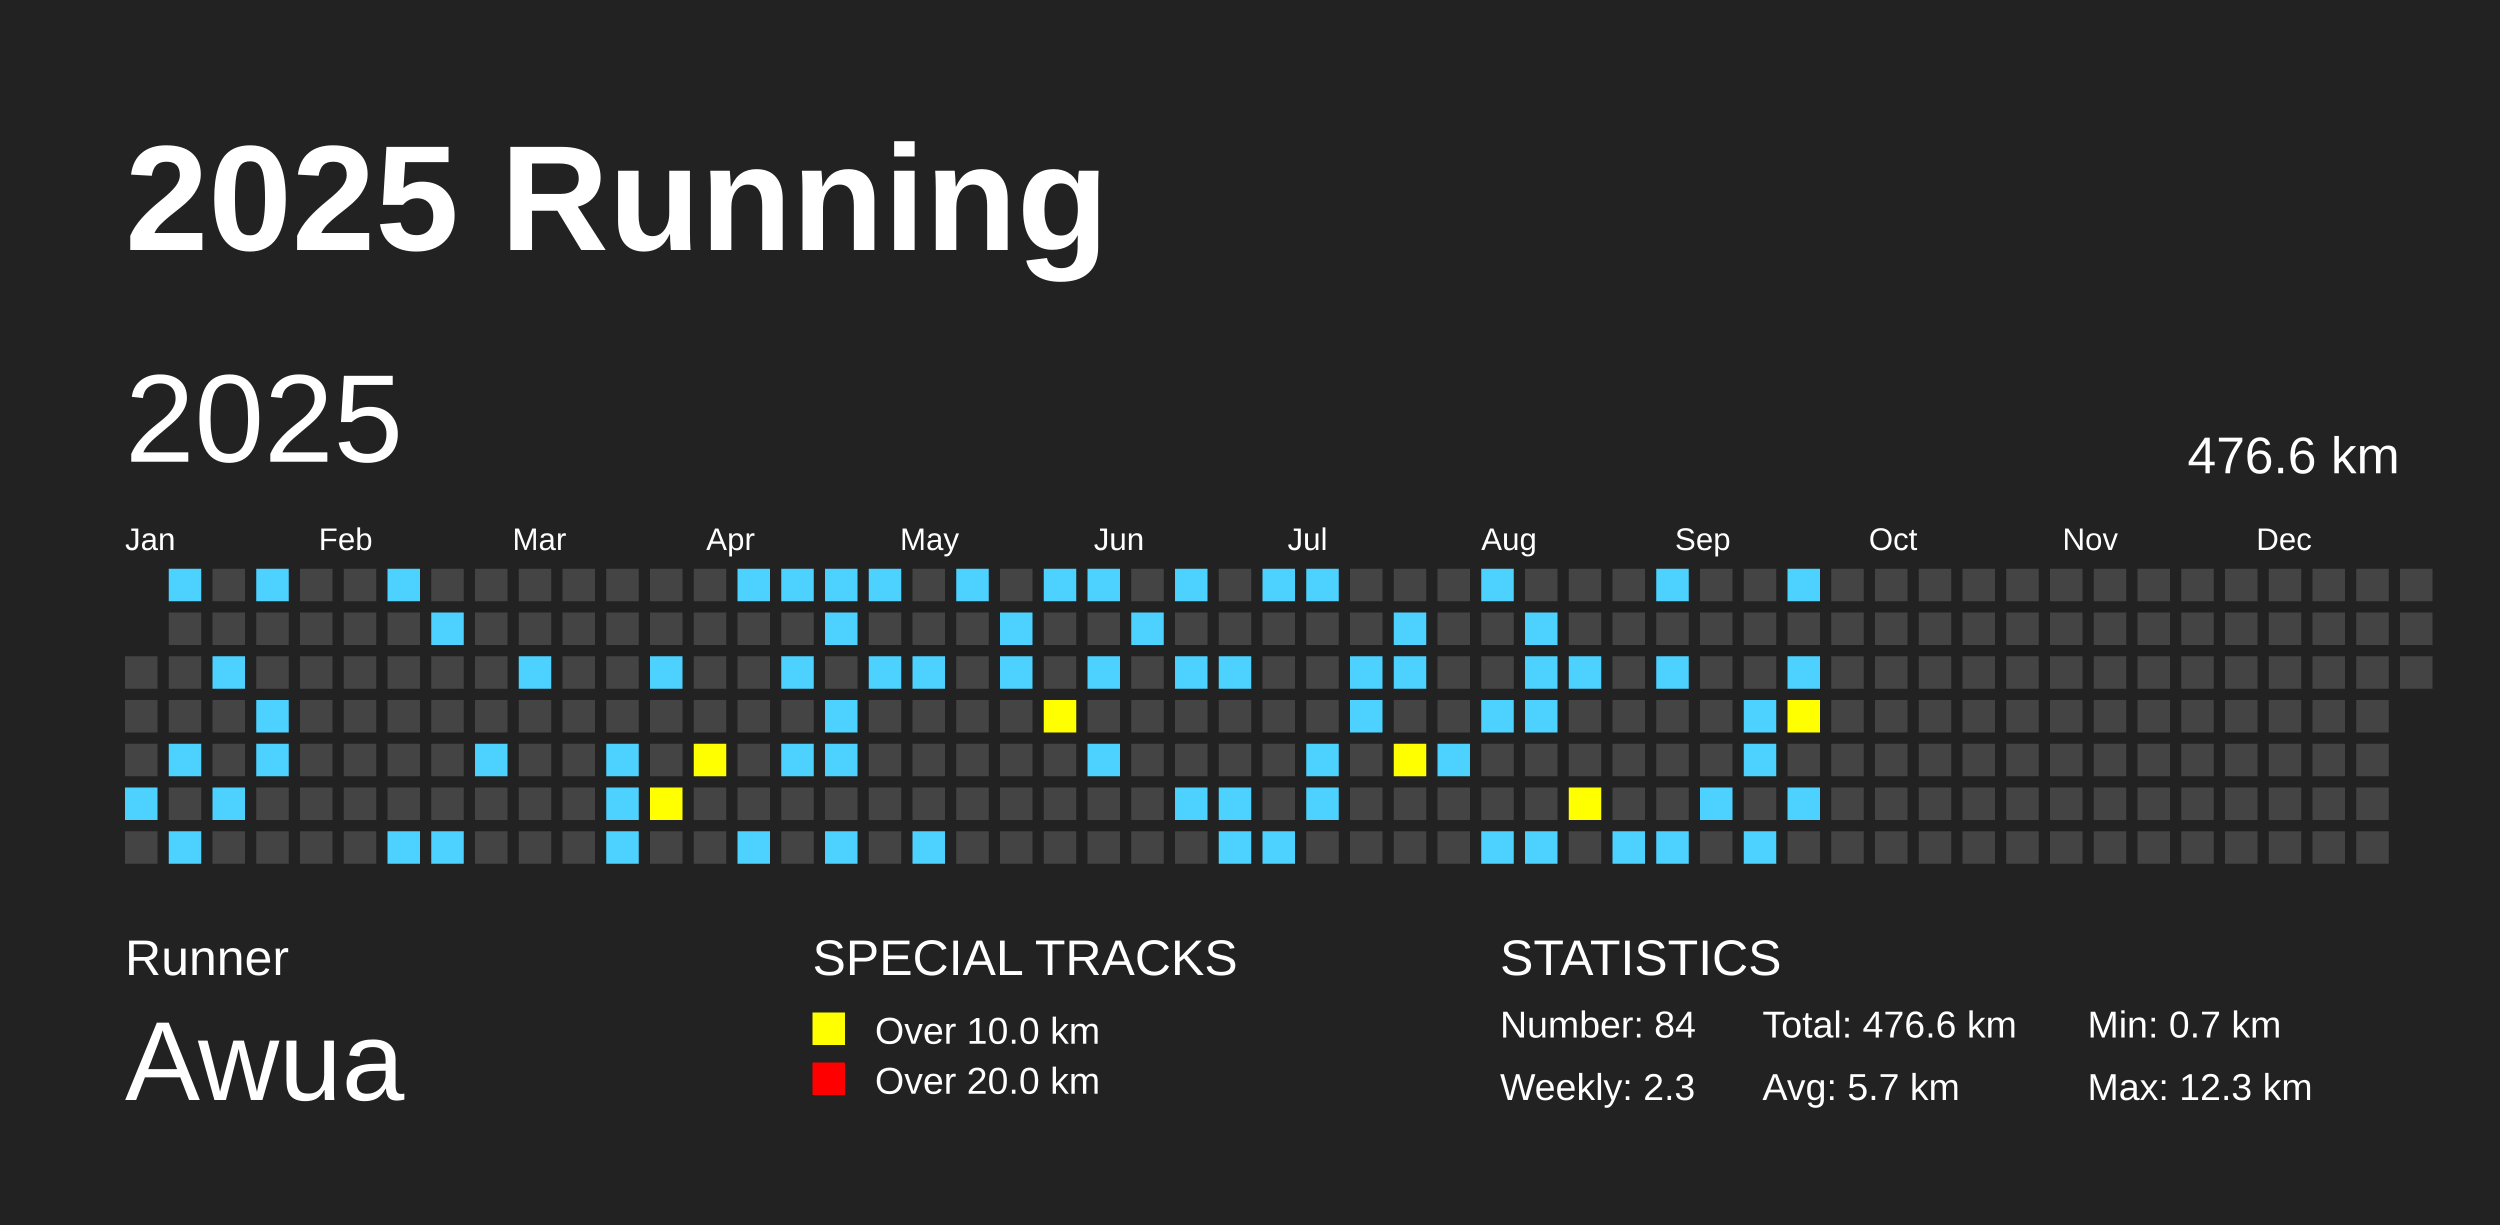
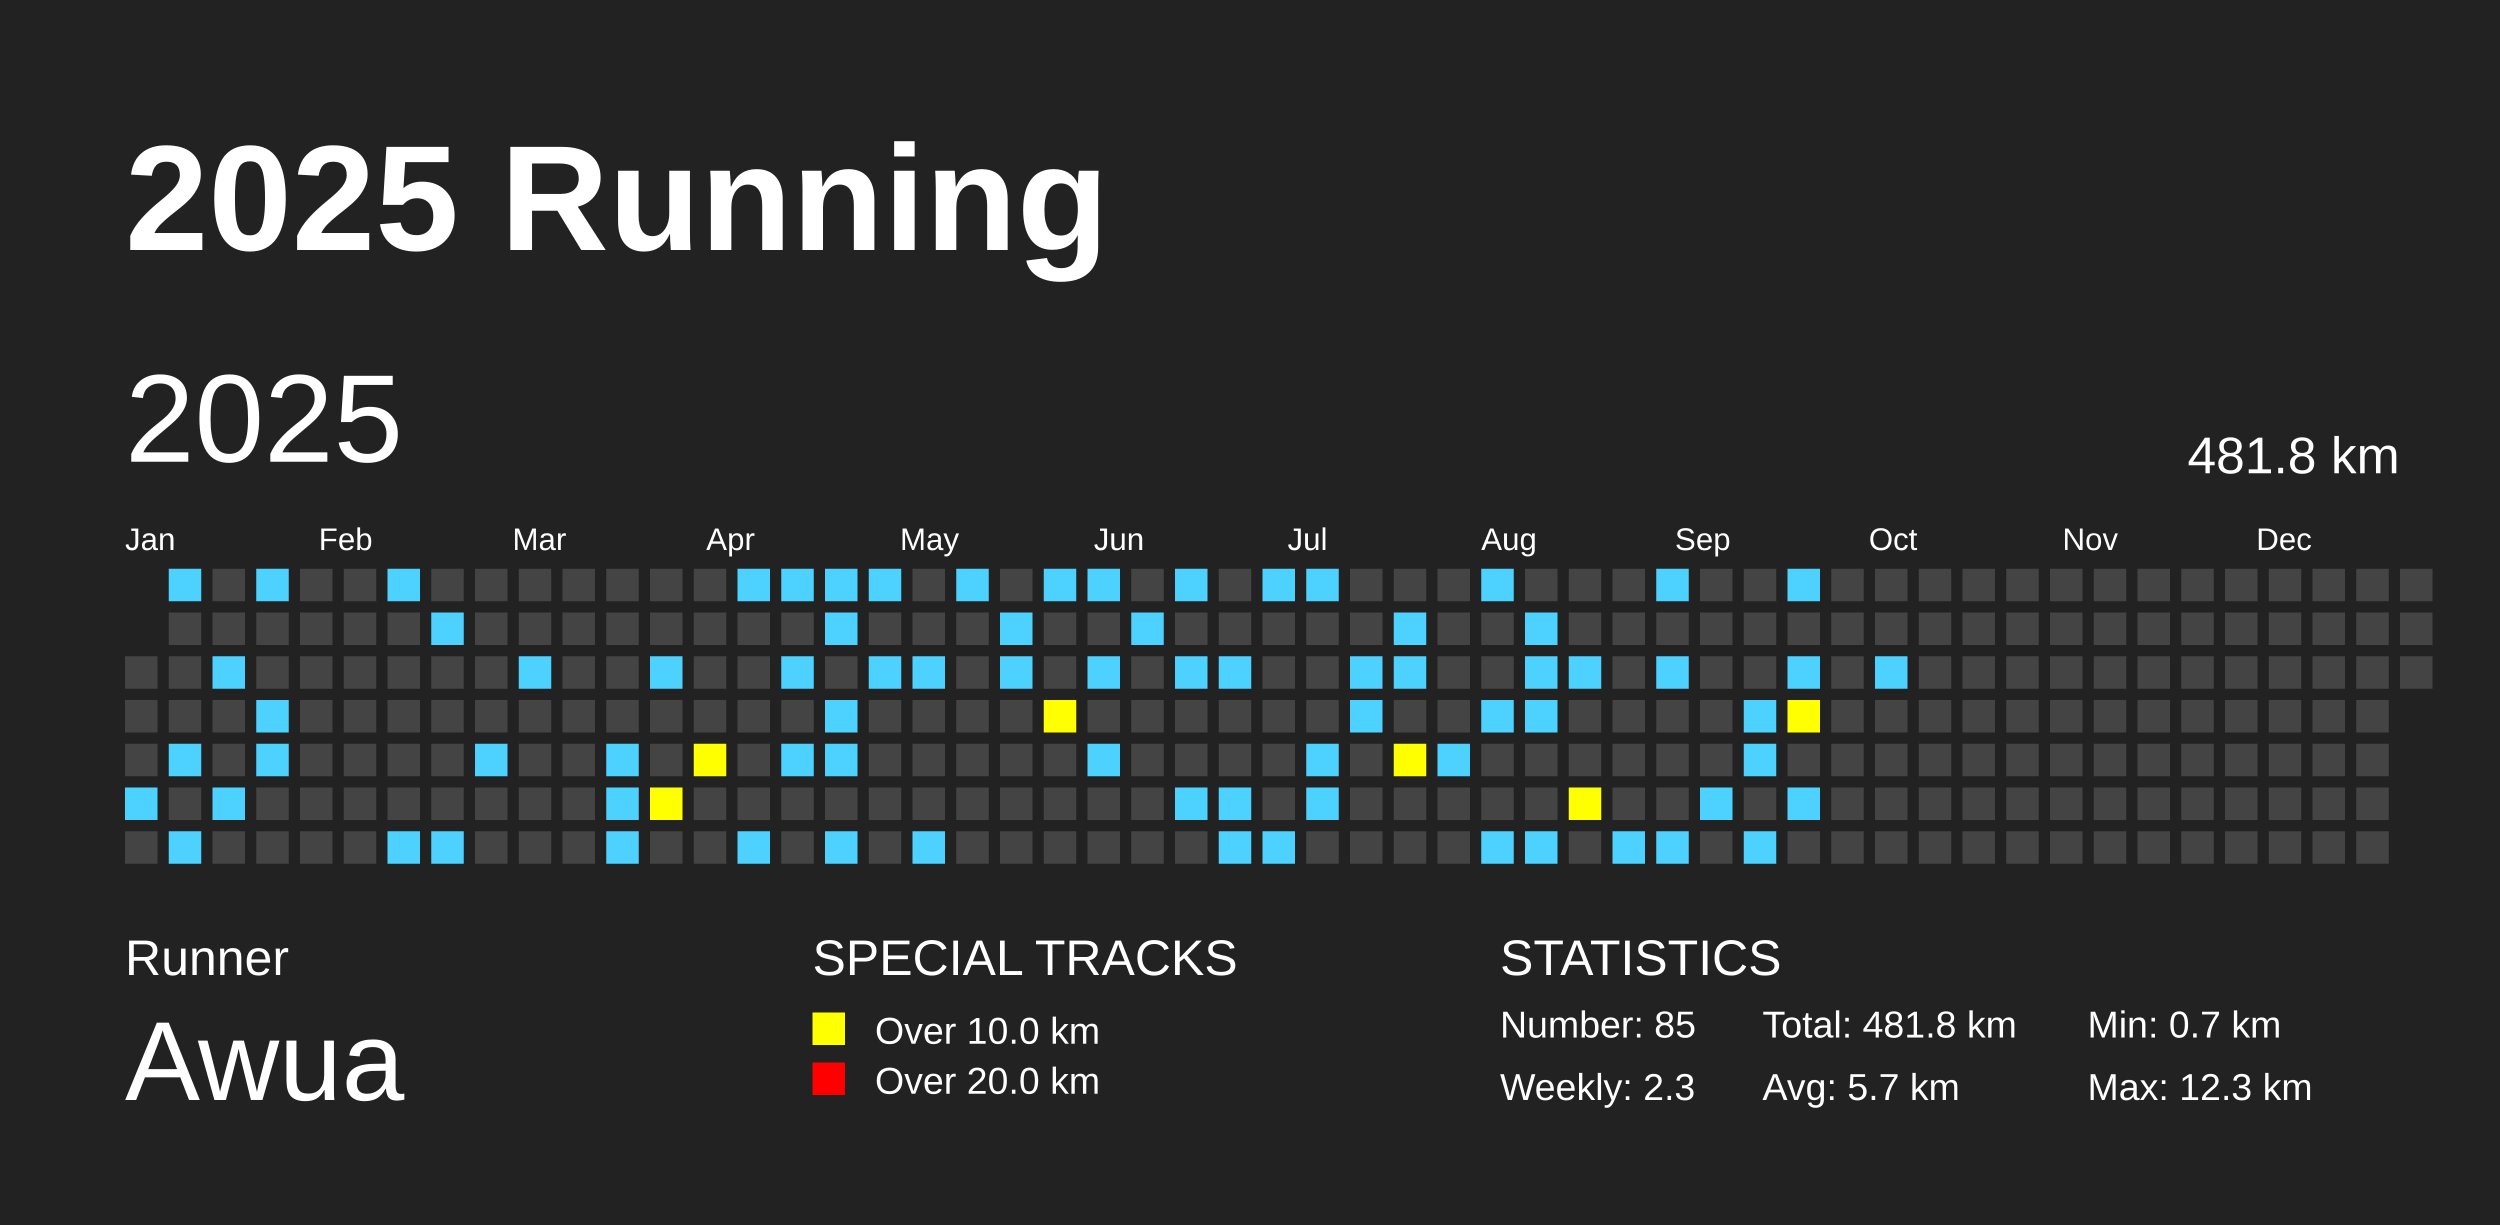
<svg xmlns="http://www.w3.org/2000/svg" baseProfile="full" height="98mm" version="1.1" viewBox="0,0,200,98" width="200mm">
  <defs />
  <rect fill="#222222" height="98" width="200" x="0" y="0" />
  <text fill="#FFFFFF" style="font-size:12px; font-family:Arial; font-weight:bold;" x="10" y="20">2025 Running</text>
  <text fill="#FFFFFF" style="font-size:4px; font-family:Arial" x="10" y="78">Runner</text>
  <text fill="#FFFFFF" style="font-size:9px; font-family:Arial" x="10" y="88">Awua</text>
  <text fill="#FFFFFF" style="font-size:4px; font-family:Arial" x="65" y="78">SPECIAL TRACKS</text>
  <rect fill="yellow" height="2.6" width="2.6" x="65" y="81" />
  <text fill="#FFFFFF" style="font-size:3px; font-family:Arial" x="70" y="83.5">Over 10.0 km</text>
  <rect fill="red" height="2.6" width="2.6" x="65" y="85" />
  <text fill="#FFFFFF" style="font-size:3px; font-family:Arial" x="70" y="87.5">Over 20.0 km</text>
  <text fill="#FFFFFF" style="font-size:4px; font-family:Arial" x="120" y="78">STATISTICS</text>
-   <text fill="#FFFFFF" style="font-size:3px; font-family:Arial" x="120" y="83">Number: 84</text>
+   <text fill="#FFFFFF" style="font-size:3px; font-family:Arial" x="120" y="83">Number: 85</text>
  <text fill="#FFFFFF" style="font-size:3px; font-family:Arial" x="120" y="88">Weekly: 2.3</text>
-   <text fill="#FFFFFF" style="font-size:3px; font-family:Arial" x="141" y="83">Total: 476.6 km</text>
+   <text fill="#FFFFFF" style="font-size:3px; font-family:Arial" x="141" y="83">Total: 481.8 km</text>
  <text fill="#FFFFFF" style="font-size:3px; font-family:Arial" x="141" y="88">Avg: 5.7 km</text>
  <text fill="#FFFFFF" style="font-size:3px; font-family:Arial" x="167" y="83">Min: 0.7 km</text>
  <text fill="#FFFFFF" style="font-size:3px; font-family:Arial" x="167" y="88">Max: 12.3 km</text>
  <text dominant-baseline="hanging" fill="#FFFFFF" style="font-size:10.0px; font-family:Arial;" x="10" y="30">2025</text>
-   <text dominant-baseline="hanging" fill="#FFFFFF" style="font-size:4.125px; font-family:Arial;" x="175" y="35">476.6 km</text>
+   <text dominant-baseline="hanging" fill="#FFFFFF" style="font-size:4.125px; font-family:Arial;" x="175" y="35">481.8 km</text>
  <text fill="#FFFFFF" style="font-size:2.5px; font-family:Arial" x="10.0" y="44">Jan</text>
  <text fill="#FFFFFF" style="font-size:2.5px; font-family:Arial" x="25.5" y="44">Feb</text>
  <text fill="#FFFFFF" style="font-size:2.5px; font-family:Arial" x="41.0" y="44">Mar</text>
  <text fill="#FFFFFF" style="font-size:2.5px; font-family:Arial" x="56.5" y="44">Apr</text>
  <text fill="#FFFFFF" style="font-size:2.5px; font-family:Arial" x="72.0" y="44">May</text>
  <text fill="#FFFFFF" style="font-size:2.5px; font-family:Arial" x="87.5" y="44">Jun</text>
  <text fill="#FFFFFF" style="font-size:2.5px; font-family:Arial" x="103.0" y="44">Jul</text>
  <text fill="#FFFFFF" style="font-size:2.5px; font-family:Arial" x="118.5" y="44">Aug</text>
  <text fill="#FFFFFF" style="font-size:2.5px; font-family:Arial" x="134.0" y="44">Sep</text>
  <text fill="#FFFFFF" style="font-size:2.5px; font-family:Arial" x="149.5" y="44">Oct</text>
  <text fill="#FFFFFF" style="font-size:2.5px; font-family:Arial" x="165.0" y="44">Nov</text>
  <text fill="#FFFFFF" style="font-size:2.5px; font-family:Arial" x="180.5" y="44">Dec</text>
  <rect fill="#444444" height="2.6" width="2.6" x="10.0" y="52.5" />
  <rect fill="#444444" height="2.6" width="2.6" x="10.0" y="56.0" />
  <rect fill="#444444" height="2.6" width="2.6" x="10.0" y="59.5" />
  <rect fill="#4DD2FF" height="2.6" width="2.6" x="10.0" y="63.0" />
  <rect fill="#444444" height="2.6" width="2.6" x="10.0" y="66.5" />
  <rect fill="#4DD2FF" height="2.6" width="2.6" x="13.5" y="45.5" />
  <rect fill="#444444" height="2.6" width="2.6" x="13.5" y="49.0" />
  <rect fill="#444444" height="2.6" width="2.6" x="13.5" y="52.5" />
  <rect fill="#444444" height="2.6" width="2.6" x="13.5" y="56.0" />
  <rect fill="#4DD2FF" height="2.6" width="2.6" x="13.5" y="59.5" />
  <rect fill="#444444" height="2.6" width="2.6" x="13.5" y="63.0" />
  <rect fill="#4DD2FF" height="2.6" width="2.6" x="13.5" y="66.5" />
  <rect fill="#444444" height="2.6" width="2.6" x="17.0" y="45.5" />
  <rect fill="#444444" height="2.6" width="2.6" x="17.0" y="49.0" />
  <rect fill="#4DD2FF" height="2.6" width="2.6" x="17.0" y="52.5" />
  <rect fill="#444444" height="2.6" width="2.6" x="17.0" y="56.0" />
  <rect fill="#444444" height="2.6" width="2.6" x="17.0" y="59.5" />
  <rect fill="#4DD2FF" height="2.6" width="2.6" x="17.0" y="63.0" />
  <rect fill="#444444" height="2.6" width="2.6" x="17.0" y="66.5" />
  <rect fill="#4DD2FF" height="2.6" width="2.6" x="20.5" y="45.5" />
  <rect fill="#444444" height="2.6" width="2.6" x="20.5" y="49.0" />
  <rect fill="#444444" height="2.6" width="2.6" x="20.5" y="52.5" />
  <rect fill="#4DD2FF" height="2.6" width="2.6" x="20.5" y="56.0" />
  <rect fill="#4DD2FF" height="2.6" width="2.6" x="20.5" y="59.5" />
  <rect fill="#444444" height="2.6" width="2.6" x="20.5" y="63.0" />
  <rect fill="#444444" height="2.6" width="2.6" x="20.5" y="66.5" />
  <rect fill="#444444" height="2.6" width="2.6" x="24.0" y="45.5" />
  <rect fill="#444444" height="2.6" width="2.6" x="24.0" y="49.0" />
  <rect fill="#444444" height="2.6" width="2.6" x="24.0" y="52.5" />
  <rect fill="#444444" height="2.6" width="2.6" x="24.0" y="56.0" />
  <rect fill="#444444" height="2.6" width="2.6" x="24.0" y="59.5" />
  <rect fill="#444444" height="2.6" width="2.6" x="24.0" y="63.0" />
  <rect fill="#444444" height="2.6" width="2.6" x="24.0" y="66.5" />
  <rect fill="#444444" height="2.6" width="2.6" x="27.5" y="45.5" />
  <rect fill="#444444" height="2.6" width="2.6" x="27.5" y="49.0" />
  <rect fill="#444444" height="2.6" width="2.6" x="27.5" y="52.5" />
  <rect fill="#444444" height="2.6" width="2.6" x="27.5" y="56.0" />
  <rect fill="#444444" height="2.6" width="2.6" x="27.5" y="59.5" />
  <rect fill="#444444" height="2.6" width="2.6" x="27.5" y="63.0" />
  <rect fill="#444444" height="2.6" width="2.6" x="27.5" y="66.5" />
  <rect fill="#4DD2FF" height="2.6" width="2.6" x="31.0" y="45.5" />
  <rect fill="#444444" height="2.6" width="2.6" x="31.0" y="49.0" />
  <rect fill="#444444" height="2.6" width="2.6" x="31.0" y="52.5" />
  <rect fill="#444444" height="2.6" width="2.6" x="31.0" y="56.0" />
  <rect fill="#444444" height="2.6" width="2.6" x="31.0" y="59.5" />
  <rect fill="#444444" height="2.6" width="2.6" x="31.0" y="63.0" />
  <rect fill="#4DD2FF" height="2.6" width="2.6" x="31.0" y="66.5" />
  <rect fill="#444444" height="2.6" width="2.6" x="34.5" y="45.5" />
  <rect fill="#4DD2FF" height="2.6" width="2.6" x="34.5" y="49.0" />
  <rect fill="#444444" height="2.6" width="2.6" x="34.5" y="52.5" />
  <rect fill="#444444" height="2.6" width="2.6" x="34.5" y="56.0" />
  <rect fill="#444444" height="2.6" width="2.6" x="34.5" y="59.5" />
  <rect fill="#444444" height="2.6" width="2.6" x="34.5" y="63.0" />
  <rect fill="#4DD2FF" height="2.6" width="2.6" x="34.5" y="66.5" />
  <rect fill="#444444" height="2.6" width="2.6" x="38.0" y="45.5" />
  <rect fill="#444444" height="2.6" width="2.6" x="38.0" y="49.0" />
  <rect fill="#444444" height="2.6" width="2.6" x="38.0" y="52.5" />
  <rect fill="#444444" height="2.6" width="2.6" x="38.0" y="56.0" />
  <rect fill="#4DD2FF" height="2.6" width="2.6" x="38.0" y="59.5" />
  <rect fill="#444444" height="2.6" width="2.6" x="38.0" y="63.0" />
  <rect fill="#444444" height="2.6" width="2.6" x="38.0" y="66.5" />
  <rect fill="#444444" height="2.6" width="2.6" x="41.5" y="45.5" />
  <rect fill="#444444" height="2.6" width="2.6" x="41.5" y="49.0" />
  <rect fill="#4DD2FF" height="2.6" width="2.6" x="41.5" y="52.5" />
  <rect fill="#444444" height="2.6" width="2.6" x="41.5" y="56.0" />
  <rect fill="#444444" height="2.6" width="2.6" x="41.5" y="59.5" />
  <rect fill="#444444" height="2.6" width="2.6" x="41.5" y="63.0" />
  <rect fill="#444444" height="2.6" width="2.6" x="41.5" y="66.5" />
  <rect fill="#444444" height="2.6" width="2.6" x="45.0" y="45.5" />
  <rect fill="#444444" height="2.6" width="2.6" x="45.0" y="49.0" />
  <rect fill="#444444" height="2.6" width="2.6" x="45.0" y="52.5" />
  <rect fill="#444444" height="2.6" width="2.6" x="45.0" y="56.0" />
  <rect fill="#444444" height="2.6" width="2.6" x="45.0" y="59.5" />
  <rect fill="#444444" height="2.6" width="2.6" x="45.0" y="63.0" />
  <rect fill="#444444" height="2.6" width="2.6" x="45.0" y="66.5" />
  <rect fill="#444444" height="2.6" width="2.6" x="48.5" y="45.5" />
  <rect fill="#444444" height="2.6" width="2.6" x="48.5" y="49.0" />
  <rect fill="#444444" height="2.6" width="2.6" x="48.5" y="52.5" />
  <rect fill="#444444" height="2.6" width="2.6" x="48.5" y="56.0" />
  <rect fill="#4DD2FF" height="2.6" width="2.6" x="48.5" y="59.5" />
  <rect fill="#4DD2FF" height="2.6" width="2.6" x="48.5" y="63.0" />
  <rect fill="#4DD2FF" height="2.6" width="2.6" x="48.5" y="66.5" />
  <rect fill="#444444" height="2.6" width="2.6" x="52.0" y="45.5" />
  <rect fill="#444444" height="2.6" width="2.6" x="52.0" y="49.0" />
  <rect fill="#4DD2FF" height="2.6" width="2.6" x="52.0" y="52.5" />
  <rect fill="#444444" height="2.6" width="2.6" x="52.0" y="56.0" />
  <rect fill="#444444" height="2.6" width="2.6" x="52.0" y="59.5" />
  <rect fill="yellow" height="2.6" width="2.6" x="52.0" y="63.0" />
  <rect fill="#444444" height="2.6" width="2.6" x="52.0" y="66.5" />
  <rect fill="#444444" height="2.6" width="2.6" x="55.5" y="45.5" />
  <rect fill="#444444" height="2.6" width="2.6" x="55.5" y="49.0" />
  <rect fill="#444444" height="2.6" width="2.6" x="55.5" y="52.5" />
  <rect fill="#444444" height="2.6" width="2.6" x="55.5" y="56.0" />
  <rect fill="yellow" height="2.6" width="2.6" x="55.5" y="59.5" />
  <rect fill="#444444" height="2.6" width="2.6" x="55.5" y="63.0" />
  <rect fill="#444444" height="2.6" width="2.6" x="55.5" y="66.5" />
  <rect fill="#4DD2FF" height="2.6" width="2.6" x="59.0" y="45.5" />
  <rect fill="#444444" height="2.6" width="2.6" x="59.0" y="49.0" />
  <rect fill="#444444" height="2.6" width="2.6" x="59.0" y="52.5" />
  <rect fill="#444444" height="2.6" width="2.6" x="59.0" y="56.0" />
  <rect fill="#444444" height="2.6" width="2.6" x="59.0" y="59.5" />
  <rect fill="#444444" height="2.6" width="2.6" x="59.0" y="63.0" />
  <rect fill="#4DD2FF" height="2.6" width="2.6" x="59.0" y="66.5" />
  <rect fill="#4DD2FF" height="2.6" width="2.6" x="62.5" y="45.5" />
  <rect fill="#444444" height="2.6" width="2.6" x="62.5" y="49.0" />
  <rect fill="#4DD2FF" height="2.6" width="2.6" x="62.5" y="52.5" />
  <rect fill="#444444" height="2.6" width="2.6" x="62.5" y="56.0" />
  <rect fill="#4DD2FF" height="2.6" width="2.6" x="62.5" y="59.5" />
  <rect fill="#444444" height="2.6" width="2.6" x="62.5" y="63.0" />
  <rect fill="#444444" height="2.6" width="2.6" x="62.5" y="66.5" />
  <rect fill="#4DD2FF" height="2.6" width="2.6" x="66.0" y="45.5" />
  <rect fill="#4DD2FF" height="2.6" width="2.6" x="66.0" y="49.0" />
  <rect fill="#444444" height="2.6" width="2.6" x="66.0" y="52.5" />
  <rect fill="#4DD2FF" height="2.6" width="2.6" x="66.0" y="56.0" />
  <rect fill="#4DD2FF" height="2.6" width="2.6" x="66.0" y="59.5" />
  <rect fill="#444444" height="2.6" width="2.6" x="66.0" y="63.0" />
  <rect fill="#4DD2FF" height="2.6" width="2.6" x="66.0" y="66.5" />
  <rect fill="#4DD2FF" height="2.6" width="2.6" x="69.5" y="45.5" />
  <rect fill="#444444" height="2.6" width="2.6" x="69.5" y="49.0" />
  <rect fill="#4DD2FF" height="2.6" width="2.6" x="69.5" y="52.5" />
  <rect fill="#444444" height="2.6" width="2.6" x="69.5" y="56.0" />
  <rect fill="#444444" height="2.6" width="2.6" x="69.5" y="59.5" />
  <rect fill="#444444" height="2.6" width="2.6" x="69.5" y="63.0" />
  <rect fill="#444444" height="2.6" width="2.6" x="69.5" y="66.5" />
  <rect fill="#444444" height="2.6" width="2.6" x="73.0" y="45.5" />
  <rect fill="#444444" height="2.6" width="2.6" x="73.0" y="49.0" />
  <rect fill="#4DD2FF" height="2.6" width="2.6" x="73.0" y="52.5" />
  <rect fill="#444444" height="2.6" width="2.6" x="73.0" y="56.0" />
  <rect fill="#444444" height="2.6" width="2.6" x="73.0" y="59.5" />
  <rect fill="#444444" height="2.6" width="2.6" x="73.0" y="63.0" />
  <rect fill="#4DD2FF" height="2.6" width="2.6" x="73.0" y="66.5" />
  <rect fill="#4DD2FF" height="2.6" width="2.6" x="76.5" y="45.5" />
  <rect fill="#444444" height="2.6" width="2.6" x="76.5" y="49.0" />
  <rect fill="#444444" height="2.6" width="2.6" x="76.5" y="52.5" />
  <rect fill="#444444" height="2.6" width="2.6" x="76.5" y="56.0" />
  <rect fill="#444444" height="2.6" width="2.6" x="76.5" y="59.5" />
  <rect fill="#444444" height="2.6" width="2.6" x="76.5" y="63.0" />
  <rect fill="#444444" height="2.6" width="2.6" x="76.5" y="66.5" />
  <rect fill="#444444" height="2.6" width="2.6" x="80.0" y="45.5" />
  <rect fill="#4DD2FF" height="2.6" width="2.6" x="80.0" y="49.0" />
  <rect fill="#4DD2FF" height="2.6" width="2.6" x="80.0" y="52.5" />
  <rect fill="#444444" height="2.6" width="2.6" x="80.0" y="56.0" />
  <rect fill="#444444" height="2.6" width="2.6" x="80.0" y="59.5" />
  <rect fill="#444444" height="2.6" width="2.6" x="80.0" y="63.0" />
  <rect fill="#444444" height="2.6" width="2.6" x="80.0" y="66.5" />
  <rect fill="#4DD2FF" height="2.6" width="2.6" x="83.5" y="45.5" />
  <rect fill="#444444" height="2.6" width="2.6" x="83.5" y="49.0" />
  <rect fill="#444444" height="2.6" width="2.6" x="83.5" y="52.5" />
  <rect fill="yellow" height="2.6" width="2.6" x="83.5" y="56.0" />
  <rect fill="#444444" height="2.6" width="2.6" x="83.5" y="59.5" />
  <rect fill="#444444" height="2.6" width="2.6" x="83.5" y="63.0" />
  <rect fill="#444444" height="2.6" width="2.6" x="83.5" y="66.5" />
  <rect fill="#4DD2FF" height="2.6" width="2.6" x="87.0" y="45.5" />
  <rect fill="#444444" height="2.6" width="2.6" x="87.0" y="49.0" />
  <rect fill="#4DD2FF" height="2.6" width="2.6" x="87.0" y="52.5" />
  <rect fill="#444444" height="2.6" width="2.6" x="87.0" y="56.0" />
  <rect fill="#4DD2FF" height="2.6" width="2.6" x="87.0" y="59.5" />
  <rect fill="#444444" height="2.6" width="2.6" x="87.0" y="63.0" />
  <rect fill="#444444" height="2.6" width="2.6" x="87.0" y="66.5" />
  <rect fill="#444444" height="2.6" width="2.6" x="90.5" y="45.5" />
  <rect fill="#4DD2FF" height="2.6" width="2.6" x="90.5" y="49.0" />
  <rect fill="#444444" height="2.6" width="2.6" x="90.5" y="52.5" />
  <rect fill="#444444" height="2.6" width="2.6" x="90.5" y="56.0" />
  <rect fill="#444444" height="2.6" width="2.6" x="90.5" y="59.5" />
  <rect fill="#444444" height="2.6" width="2.6" x="90.5" y="63.0" />
  <rect fill="#444444" height="2.6" width="2.6" x="90.5" y="66.5" />
  <rect fill="#4DD2FF" height="2.6" width="2.6" x="94.0" y="45.5" />
  <rect fill="#444444" height="2.6" width="2.6" x="94.0" y="49.0" />
  <rect fill="#4DD2FF" height="2.6" width="2.6" x="94.0" y="52.5" />
  <rect fill="#444444" height="2.6" width="2.6" x="94.0" y="56.0" />
  <rect fill="#444444" height="2.6" width="2.6" x="94.0" y="59.5" />
  <rect fill="#4DD2FF" height="2.6" width="2.6" x="94.0" y="63.0" />
  <rect fill="#444444" height="2.6" width="2.6" x="94.0" y="66.5" />
  <rect fill="#444444" height="2.6" width="2.6" x="97.5" y="45.5" />
  <rect fill="#444444" height="2.6" width="2.6" x="97.5" y="49.0" />
  <rect fill="#4DD2FF" height="2.6" width="2.6" x="97.5" y="52.5" />
  <rect fill="#444444" height="2.6" width="2.6" x="97.5" y="56.0" />
  <rect fill="#444444" height="2.6" width="2.6" x="97.5" y="59.5" />
  <rect fill="#4DD2FF" height="2.6" width="2.6" x="97.5" y="63.0" />
  <rect fill="#4DD2FF" height="2.6" width="2.6" x="97.5" y="66.5" />
  <rect fill="#4DD2FF" height="2.6" width="2.6" x="101.0" y="45.5" />
  <rect fill="#444444" height="2.6" width="2.6" x="101.0" y="49.0" />
  <rect fill="#444444" height="2.6" width="2.6" x="101.0" y="52.5" />
  <rect fill="#444444" height="2.6" width="2.6" x="101.0" y="56.0" />
  <rect fill="#444444" height="2.6" width="2.6" x="101.0" y="59.5" />
  <rect fill="#444444" height="2.6" width="2.6" x="101.0" y="63.0" />
  <rect fill="#4DD2FF" height="2.6" width="2.6" x="101.0" y="66.5" />
  <rect fill="#4DD2FF" height="2.6" width="2.6" x="104.5" y="45.5" />
  <rect fill="#444444" height="2.6" width="2.6" x="104.5" y="49.0" />
  <rect fill="#444444" height="2.6" width="2.6" x="104.5" y="52.5" />
  <rect fill="#444444" height="2.6" width="2.6" x="104.5" y="56.0" />
  <rect fill="#4DD2FF" height="2.6" width="2.6" x="104.5" y="59.5" />
  <rect fill="#4DD2FF" height="2.6" width="2.6" x="104.5" y="63.0" />
  <rect fill="#444444" height="2.6" width="2.6" x="104.5" y="66.5" />
  <rect fill="#444444" height="2.6" width="2.6" x="108.0" y="45.5" />
  <rect fill="#444444" height="2.6" width="2.6" x="108.0" y="49.0" />
  <rect fill="#4DD2FF" height="2.6" width="2.6" x="108.0" y="52.5" />
  <rect fill="#4DD2FF" height="2.6" width="2.6" x="108.0" y="56.0" />
  <rect fill="#444444" height="2.6" width="2.6" x="108.0" y="59.5" />
  <rect fill="#444444" height="2.6" width="2.6" x="108.0" y="63.0" />
  <rect fill="#444444" height="2.6" width="2.6" x="108.0" y="66.5" />
  <rect fill="#444444" height="2.6" width="2.6" x="111.5" y="45.5" />
  <rect fill="#4DD2FF" height="2.6" width="2.6" x="111.5" y="49.0" />
  <rect fill="#4DD2FF" height="2.6" width="2.6" x="111.5" y="52.5" />
  <rect fill="#444444" height="2.6" width="2.6" x="111.5" y="56.0" />
  <rect fill="yellow" height="2.6" width="2.6" x="111.5" y="59.5" />
  <rect fill="#444444" height="2.6" width="2.6" x="111.5" y="63.0" />
  <rect fill="#444444" height="2.6" width="2.6" x="111.5" y="66.5" />
  <rect fill="#444444" height="2.6" width="2.6" x="115.0" y="45.5" />
  <rect fill="#444444" height="2.6" width="2.6" x="115.0" y="49.0" />
  <rect fill="#444444" height="2.6" width="2.6" x="115.0" y="52.5" />
  <rect fill="#444444" height="2.6" width="2.6" x="115.0" y="56.0" />
  <rect fill="#4DD2FF" height="2.6" width="2.6" x="115.0" y="59.5" />
  <rect fill="#444444" height="2.6" width="2.6" x="115.0" y="63.0" />
  <rect fill="#444444" height="2.6" width="2.6" x="115.0" y="66.5" />
  <rect fill="#4DD2FF" height="2.6" width="2.6" x="118.5" y="45.5" />
  <rect fill="#444444" height="2.6" width="2.6" x="118.5" y="49.0" />
  <rect fill="#444444" height="2.6" width="2.6" x="118.5" y="52.5" />
  <rect fill="#4DD2FF" height="2.6" width="2.6" x="118.5" y="56.0" />
  <rect fill="#444444" height="2.6" width="2.6" x="118.5" y="59.5" />
  <rect fill="#444444" height="2.6" width="2.6" x="118.5" y="63.0" />
  <rect fill="#4DD2FF" height="2.6" width="2.6" x="118.5" y="66.5" />
  <rect fill="#444444" height="2.6" width="2.6" x="122.0" y="45.5" />
  <rect fill="#4DD2FF" height="2.6" width="2.6" x="122.0" y="49.0" />
  <rect fill="#4DD2FF" height="2.6" width="2.6" x="122.0" y="52.5" />
  <rect fill="#4DD2FF" height="2.6" width="2.6" x="122.0" y="56.0" />
  <rect fill="#444444" height="2.6" width="2.6" x="122.0" y="59.5" />
  <rect fill="#444444" height="2.6" width="2.6" x="122.0" y="63.0" />
  <rect fill="#4DD2FF" height="2.6" width="2.6" x="122.0" y="66.5" />
  <rect fill="#444444" height="2.6" width="2.6" x="125.5" y="45.5" />
  <rect fill="#444444" height="2.6" width="2.6" x="125.5" y="49.0" />
  <rect fill="#4DD2FF" height="2.6" width="2.6" x="125.5" y="52.5" />
  <rect fill="#444444" height="2.6" width="2.6" x="125.5" y="56.0" />
  <rect fill="#444444" height="2.6" width="2.6" x="125.5" y="59.5" />
  <rect fill="yellow" height="2.6" width="2.6" x="125.5" y="63.0" />
  <rect fill="#444444" height="2.6" width="2.6" x="125.5" y="66.5" />
  <rect fill="#444444" height="2.6" width="2.6" x="129.0" y="45.5" />
  <rect fill="#444444" height="2.6" width="2.6" x="129.0" y="49.0" />
  <rect fill="#444444" height="2.6" width="2.6" x="129.0" y="52.5" />
  <rect fill="#444444" height="2.6" width="2.6" x="129.0" y="56.0" />
  <rect fill="#444444" height="2.6" width="2.6" x="129.0" y="59.5" />
  <rect fill="#444444" height="2.6" width="2.6" x="129.0" y="63.0" />
  <rect fill="#4DD2FF" height="2.6" width="2.6" x="129.0" y="66.5" />
  <rect fill="#4DD2FF" height="2.6" width="2.6" x="132.5" y="45.5" />
  <rect fill="#444444" height="2.6" width="2.6" x="132.5" y="49.0" />
  <rect fill="#4DD2FF" height="2.6" width="2.6" x="132.5" y="52.5" />
  <rect fill="#444444" height="2.6" width="2.6" x="132.5" y="56.0" />
  <rect fill="#444444" height="2.6" width="2.6" x="132.5" y="59.5" />
  <rect fill="#444444" height="2.6" width="2.6" x="132.5" y="63.0" />
  <rect fill="#4DD2FF" height="2.6" width="2.6" x="132.5" y="66.5" />
  <rect fill="#444444" height="2.6" width="2.6" x="136.0" y="45.5" />
  <rect fill="#444444" height="2.6" width="2.6" x="136.0" y="49.0" />
  <rect fill="#444444" height="2.6" width="2.6" x="136.0" y="52.5" />
  <rect fill="#444444" height="2.6" width="2.6" x="136.0" y="56.0" />
  <rect fill="#444444" height="2.6" width="2.6" x="136.0" y="59.5" />
  <rect fill="#4DD2FF" height="2.6" width="2.6" x="136.0" y="63.0" />
  <rect fill="#444444" height="2.6" width="2.6" x="136.0" y="66.5" />
  <rect fill="#444444" height="2.6" width="2.6" x="139.5" y="45.5" />
  <rect fill="#444444" height="2.6" width="2.6" x="139.5" y="49.0" />
  <rect fill="#444444" height="2.6" width="2.6" x="139.5" y="52.5" />
  <rect fill="#4DD2FF" height="2.6" width="2.6" x="139.5" y="56.0" />
  <rect fill="#4DD2FF" height="2.6" width="2.6" x="139.5" y="59.5" />
  <rect fill="#444444" height="2.6" width="2.6" x="139.5" y="63.0" />
  <rect fill="#4DD2FF" height="2.6" width="2.6" x="139.5" y="66.5" />
  <rect fill="#4DD2FF" height="2.6" width="2.6" x="143.0" y="45.5" />
  <rect fill="#444444" height="2.6" width="2.6" x="143.0" y="49.0" />
  <rect fill="#4DD2FF" height="2.6" width="2.6" x="143.0" y="52.5" />
  <rect fill="yellow" height="2.6" width="2.6" x="143.0" y="56.0" />
  <rect fill="#444444" height="2.6" width="2.6" x="143.0" y="59.5" />
  <rect fill="#4DD2FF" height="2.6" width="2.6" x="143.0" y="63.0" />
  <rect fill="#444444" height="2.6" width="2.6" x="143.0" y="66.5" />
  <rect fill="#444444" height="2.6" width="2.6" x="146.5" y="45.5" />
  <rect fill="#444444" height="2.6" width="2.6" x="146.5" y="49.0" />
  <rect fill="#444444" height="2.6" width="2.6" x="146.5" y="52.5" />
  <rect fill="#444444" height="2.6" width="2.6" x="146.5" y="56.0" />
  <rect fill="#444444" height="2.6" width="2.6" x="146.5" y="59.5" />
  <rect fill="#444444" height="2.6" width="2.6" x="146.5" y="63.0" />
  <rect fill="#444444" height="2.6" width="2.6" x="146.5" y="66.5" />
  <rect fill="#444444" height="2.6" width="2.6" x="150.0" y="45.5" />
  <rect fill="#444444" height="2.6" width="2.6" x="150.0" y="49.0" />
-   <rect fill="#444444" height="2.6" width="2.6" x="150.0" y="52.5" />
+   <rect fill="#4DD2FF" height="2.6" width="2.6" x="150.0" y="52.5" />
  <rect fill="#444444" height="2.6" width="2.6" x="150.0" y="56.0" />
  <rect fill="#444444" height="2.6" width="2.6" x="150.0" y="59.5" />
  <rect fill="#444444" height="2.6" width="2.6" x="150.0" y="63.0" />
  <rect fill="#444444" height="2.6" width="2.6" x="150.0" y="66.5" />
  <rect fill="#444444" height="2.6" width="2.6" x="153.5" y="45.5" />
  <rect fill="#444444" height="2.6" width="2.6" x="153.5" y="49.0" />
  <rect fill="#444444" height="2.6" width="2.6" x="153.5" y="52.5" />
  <rect fill="#444444" height="2.6" width="2.6" x="153.5" y="56.0" />
  <rect fill="#444444" height="2.6" width="2.6" x="153.5" y="59.5" />
  <rect fill="#444444" height="2.6" width="2.6" x="153.5" y="63.0" />
  <rect fill="#444444" height="2.6" width="2.6" x="153.5" y="66.5" />
  <rect fill="#444444" height="2.6" width="2.6" x="157.0" y="45.5" />
  <rect fill="#444444" height="2.6" width="2.6" x="157.0" y="49.0" />
  <rect fill="#444444" height="2.6" width="2.6" x="157.0" y="52.5" />
  <rect fill="#444444" height="2.6" width="2.6" x="157.0" y="56.0" />
  <rect fill="#444444" height="2.6" width="2.6" x="157.0" y="59.5" />
  <rect fill="#444444" height="2.6" width="2.6" x="157.0" y="63.0" />
  <rect fill="#444444" height="2.6" width="2.6" x="157.0" y="66.5" />
  <rect fill="#444444" height="2.6" width="2.6" x="160.5" y="45.5" />
  <rect fill="#444444" height="2.6" width="2.6" x="160.5" y="49.0" />
  <rect fill="#444444" height="2.6" width="2.6" x="160.5" y="52.5" />
  <rect fill="#444444" height="2.6" width="2.6" x="160.5" y="56.0" />
  <rect fill="#444444" height="2.6" width="2.6" x="160.5" y="59.5" />
  <rect fill="#444444" height="2.6" width="2.6" x="160.5" y="63.0" />
  <rect fill="#444444" height="2.6" width="2.6" x="160.5" y="66.5" />
  <rect fill="#444444" height="2.6" width="2.6" x="164.0" y="45.5" />
  <rect fill="#444444" height="2.6" width="2.6" x="164.0" y="49.0" />
  <rect fill="#444444" height="2.6" width="2.6" x="164.0" y="52.5" />
  <rect fill="#444444" height="2.6" width="2.6" x="164.0" y="56.0" />
  <rect fill="#444444" height="2.6" width="2.6" x="164.0" y="59.5" />
  <rect fill="#444444" height="2.6" width="2.6" x="164.0" y="63.0" />
  <rect fill="#444444" height="2.6" width="2.6" x="164.0" y="66.5" />
  <rect fill="#444444" height="2.6" width="2.6" x="167.5" y="45.5" />
  <rect fill="#444444" height="2.6" width="2.6" x="167.5" y="49.0" />
  <rect fill="#444444" height="2.6" width="2.6" x="167.5" y="52.5" />
  <rect fill="#444444" height="2.6" width="2.6" x="167.5" y="56.0" />
  <rect fill="#444444" height="2.6" width="2.6" x="167.5" y="59.5" />
  <rect fill="#444444" height="2.6" width="2.6" x="167.5" y="63.0" />
  <rect fill="#444444" height="2.6" width="2.6" x="167.5" y="66.5" />
  <rect fill="#444444" height="2.6" width="2.6" x="171.0" y="45.5" />
  <rect fill="#444444" height="2.6" width="2.6" x="171.0" y="49.0" />
  <rect fill="#444444" height="2.6" width="2.6" x="171.0" y="52.5" />
  <rect fill="#444444" height="2.6" width="2.6" x="171.0" y="56.0" />
  <rect fill="#444444" height="2.6" width="2.6" x="171.0" y="59.5" />
  <rect fill="#444444" height="2.6" width="2.6" x="171.0" y="63.0" />
  <rect fill="#444444" height="2.6" width="2.6" x="171.0" y="66.5" />
  <rect fill="#444444" height="2.6" width="2.6" x="174.5" y="45.5" />
  <rect fill="#444444" height="2.6" width="2.6" x="174.5" y="49.0" />
  <rect fill="#444444" height="2.6" width="2.6" x="174.5" y="52.5" />
  <rect fill="#444444" height="2.6" width="2.6" x="174.5" y="56.0" />
  <rect fill="#444444" height="2.6" width="2.6" x="174.5" y="59.5" />
  <rect fill="#444444" height="2.6" width="2.6" x="174.5" y="63.0" />
  <rect fill="#444444" height="2.6" width="2.6" x="174.5" y="66.5" />
  <rect fill="#444444" height="2.6" width="2.6" x="178.0" y="45.5" />
  <rect fill="#444444" height="2.6" width="2.6" x="178.0" y="49.0" />
  <rect fill="#444444" height="2.6" width="2.6" x="178.0" y="52.5" />
  <rect fill="#444444" height="2.6" width="2.6" x="178.0" y="56.0" />
  <rect fill="#444444" height="2.6" width="2.6" x="178.0" y="59.5" />
  <rect fill="#444444" height="2.6" width="2.6" x="178.0" y="63.0" />
  <rect fill="#444444" height="2.6" width="2.6" x="178.0" y="66.5" />
  <rect fill="#444444" height="2.6" width="2.6" x="181.5" y="45.5" />
  <rect fill="#444444" height="2.6" width="2.6" x="181.5" y="49.0" />
  <rect fill="#444444" height="2.6" width="2.6" x="181.5" y="52.5" />
  <rect fill="#444444" height="2.6" width="2.6" x="181.5" y="56.0" />
  <rect fill="#444444" height="2.6" width="2.6" x="181.5" y="59.5" />
  <rect fill="#444444" height="2.6" width="2.6" x="181.5" y="63.0" />
  <rect fill="#444444" height="2.6" width="2.6" x="181.5" y="66.5" />
  <rect fill="#444444" height="2.6" width="2.6" x="185.0" y="45.5" />
  <rect fill="#444444" height="2.6" width="2.6" x="185.0" y="49.0" />
  <rect fill="#444444" height="2.6" width="2.6" x="185.0" y="52.5" />
  <rect fill="#444444" height="2.6" width="2.6" x="185.0" y="56.0" />
  <rect fill="#444444" height="2.6" width="2.6" x="185.0" y="59.5" />
  <rect fill="#444444" height="2.6" width="2.6" x="185.0" y="63.0" />
  <rect fill="#444444" height="2.6" width="2.6" x="185.0" y="66.5" />
  <rect fill="#444444" height="2.6" width="2.6" x="188.5" y="45.5" />
  <rect fill="#444444" height="2.6" width="2.6" x="188.5" y="49.0" />
  <rect fill="#444444" height="2.6" width="2.6" x="188.5" y="52.5" />
  <rect fill="#444444" height="2.6" width="2.6" x="188.5" y="56.0" />
  <rect fill="#444444" height="2.6" width="2.6" x="188.5" y="59.5" />
  <rect fill="#444444" height="2.6" width="2.6" x="188.5" y="63.0" />
  <rect fill="#444444" height="2.6" width="2.6" x="188.5" y="66.5" />
  <rect fill="#444444" height="2.6" width="2.6" x="192.0" y="45.5" />
  <rect fill="#444444" height="2.6" width="2.6" x="192.0" y="49.0" />
  <rect fill="#444444" height="2.6" width="2.6" x="192.0" y="52.5" />
</svg>
